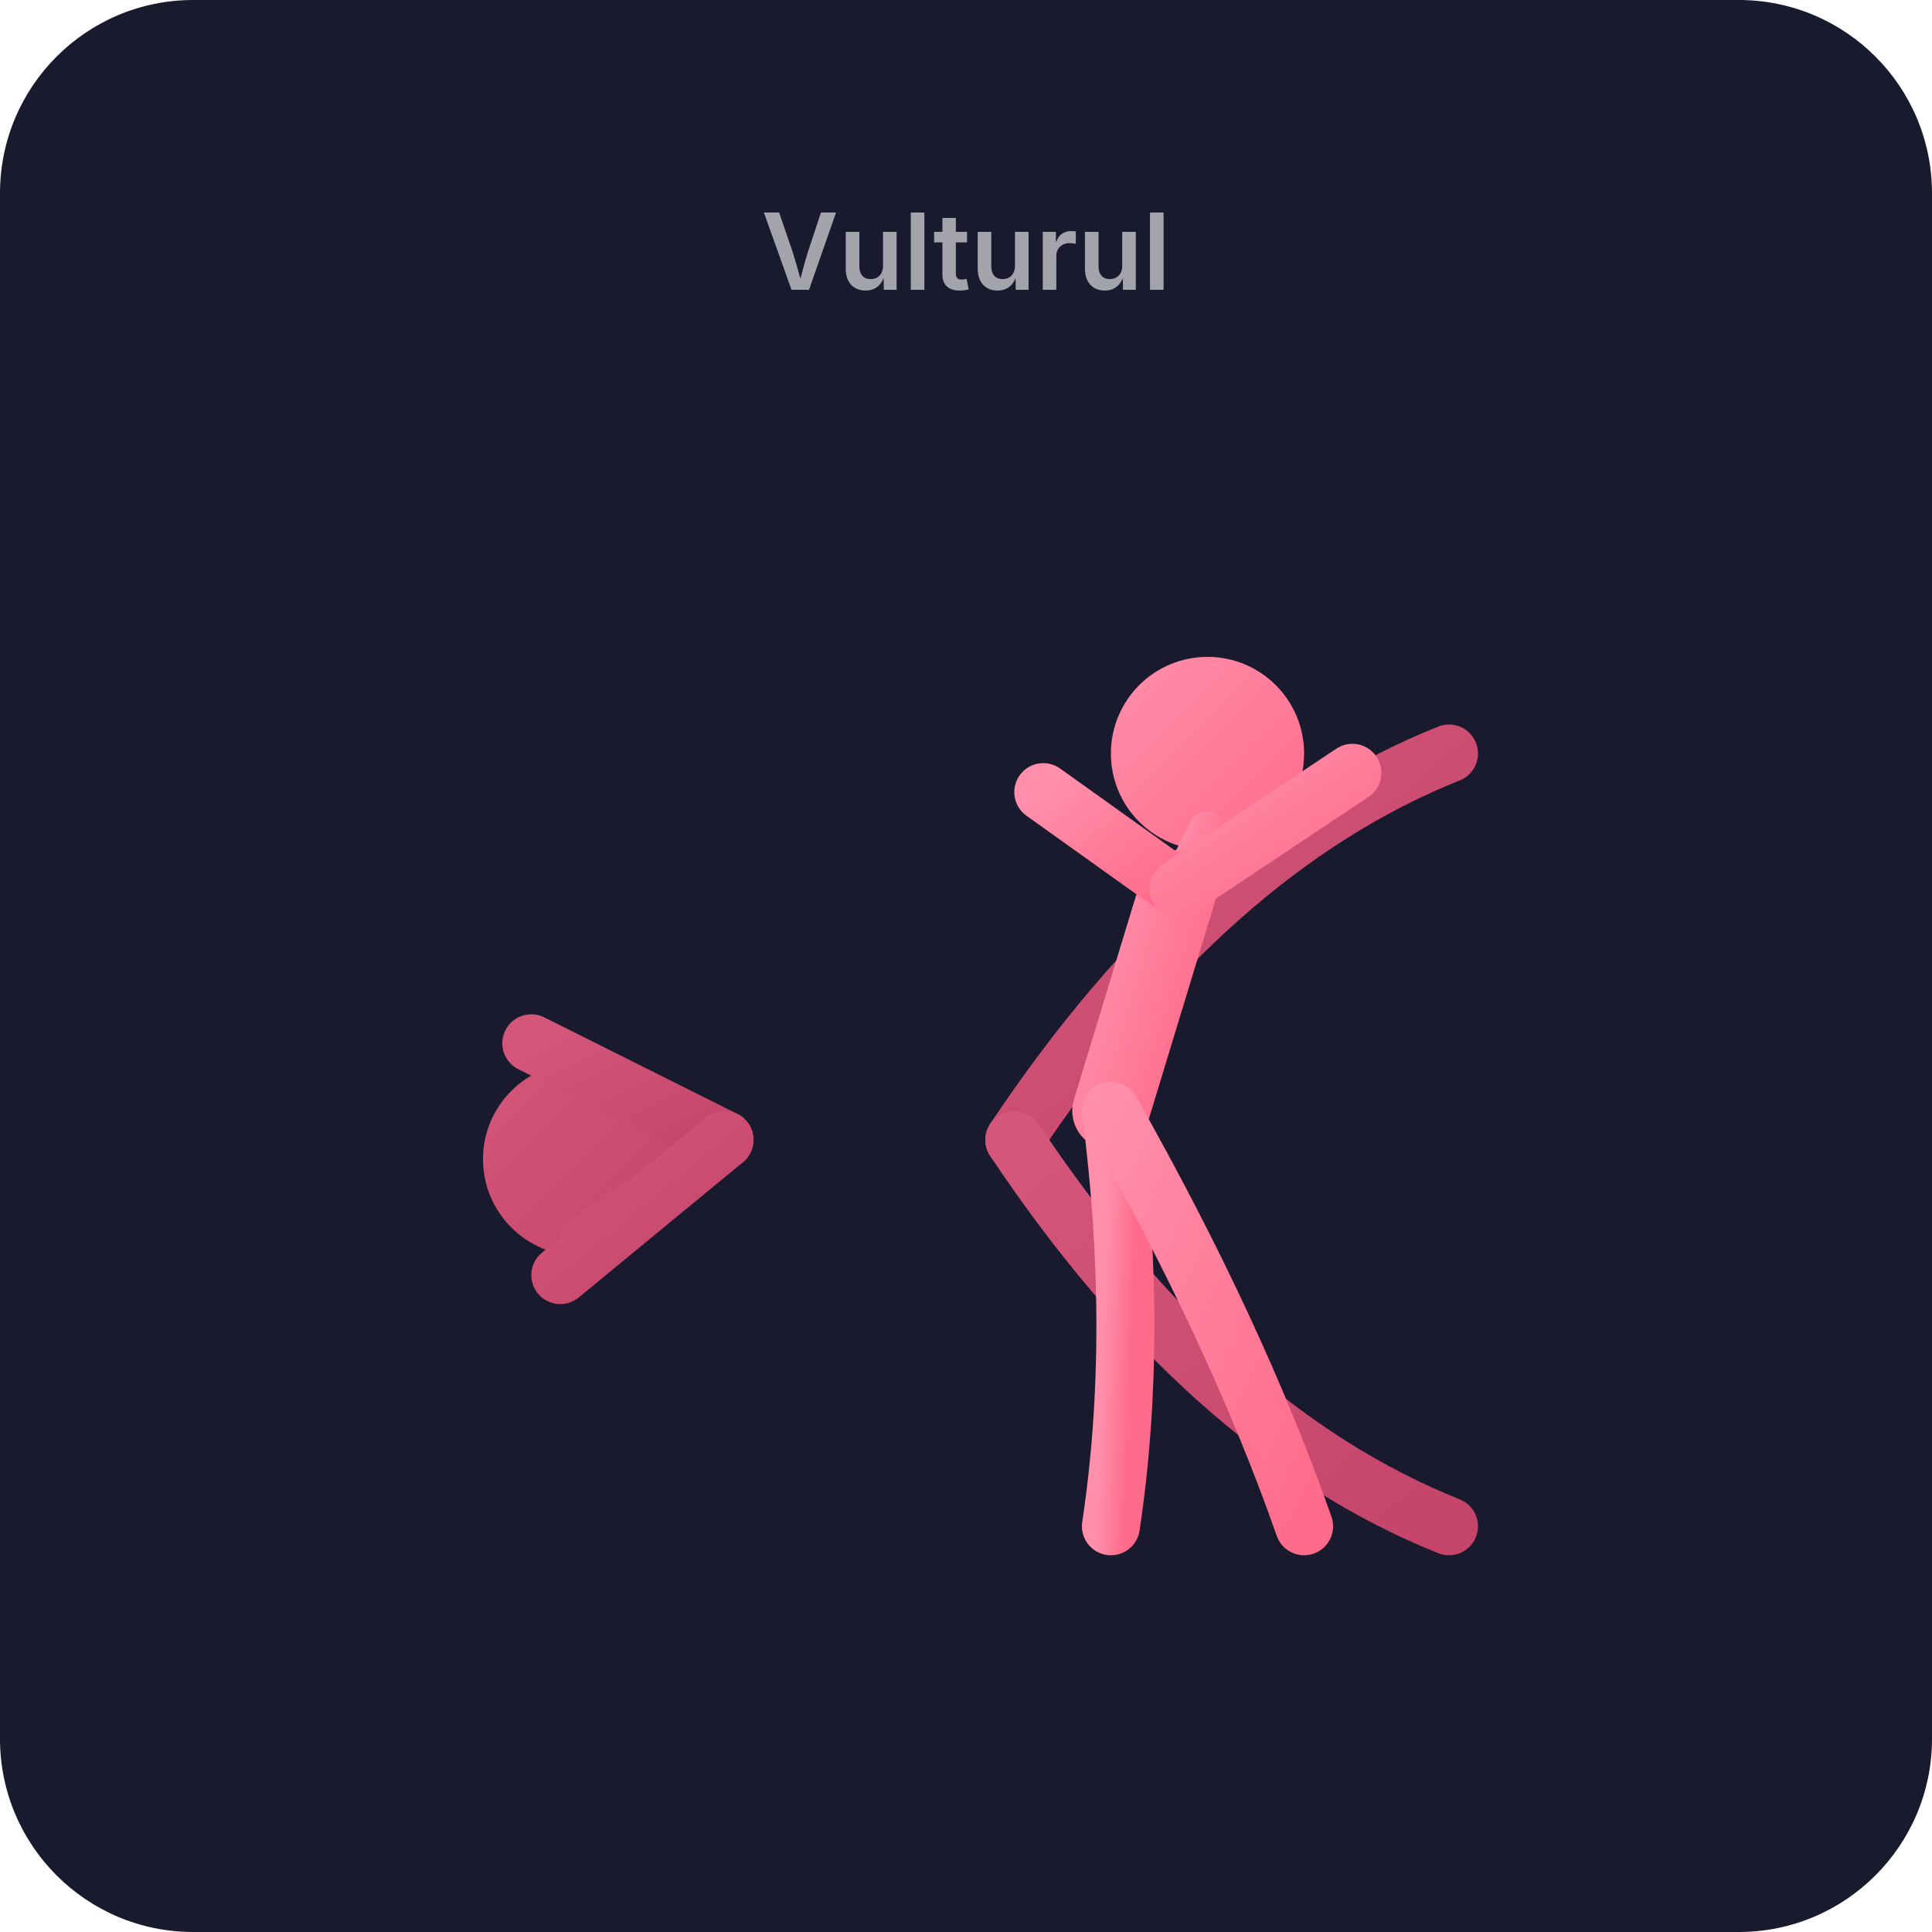
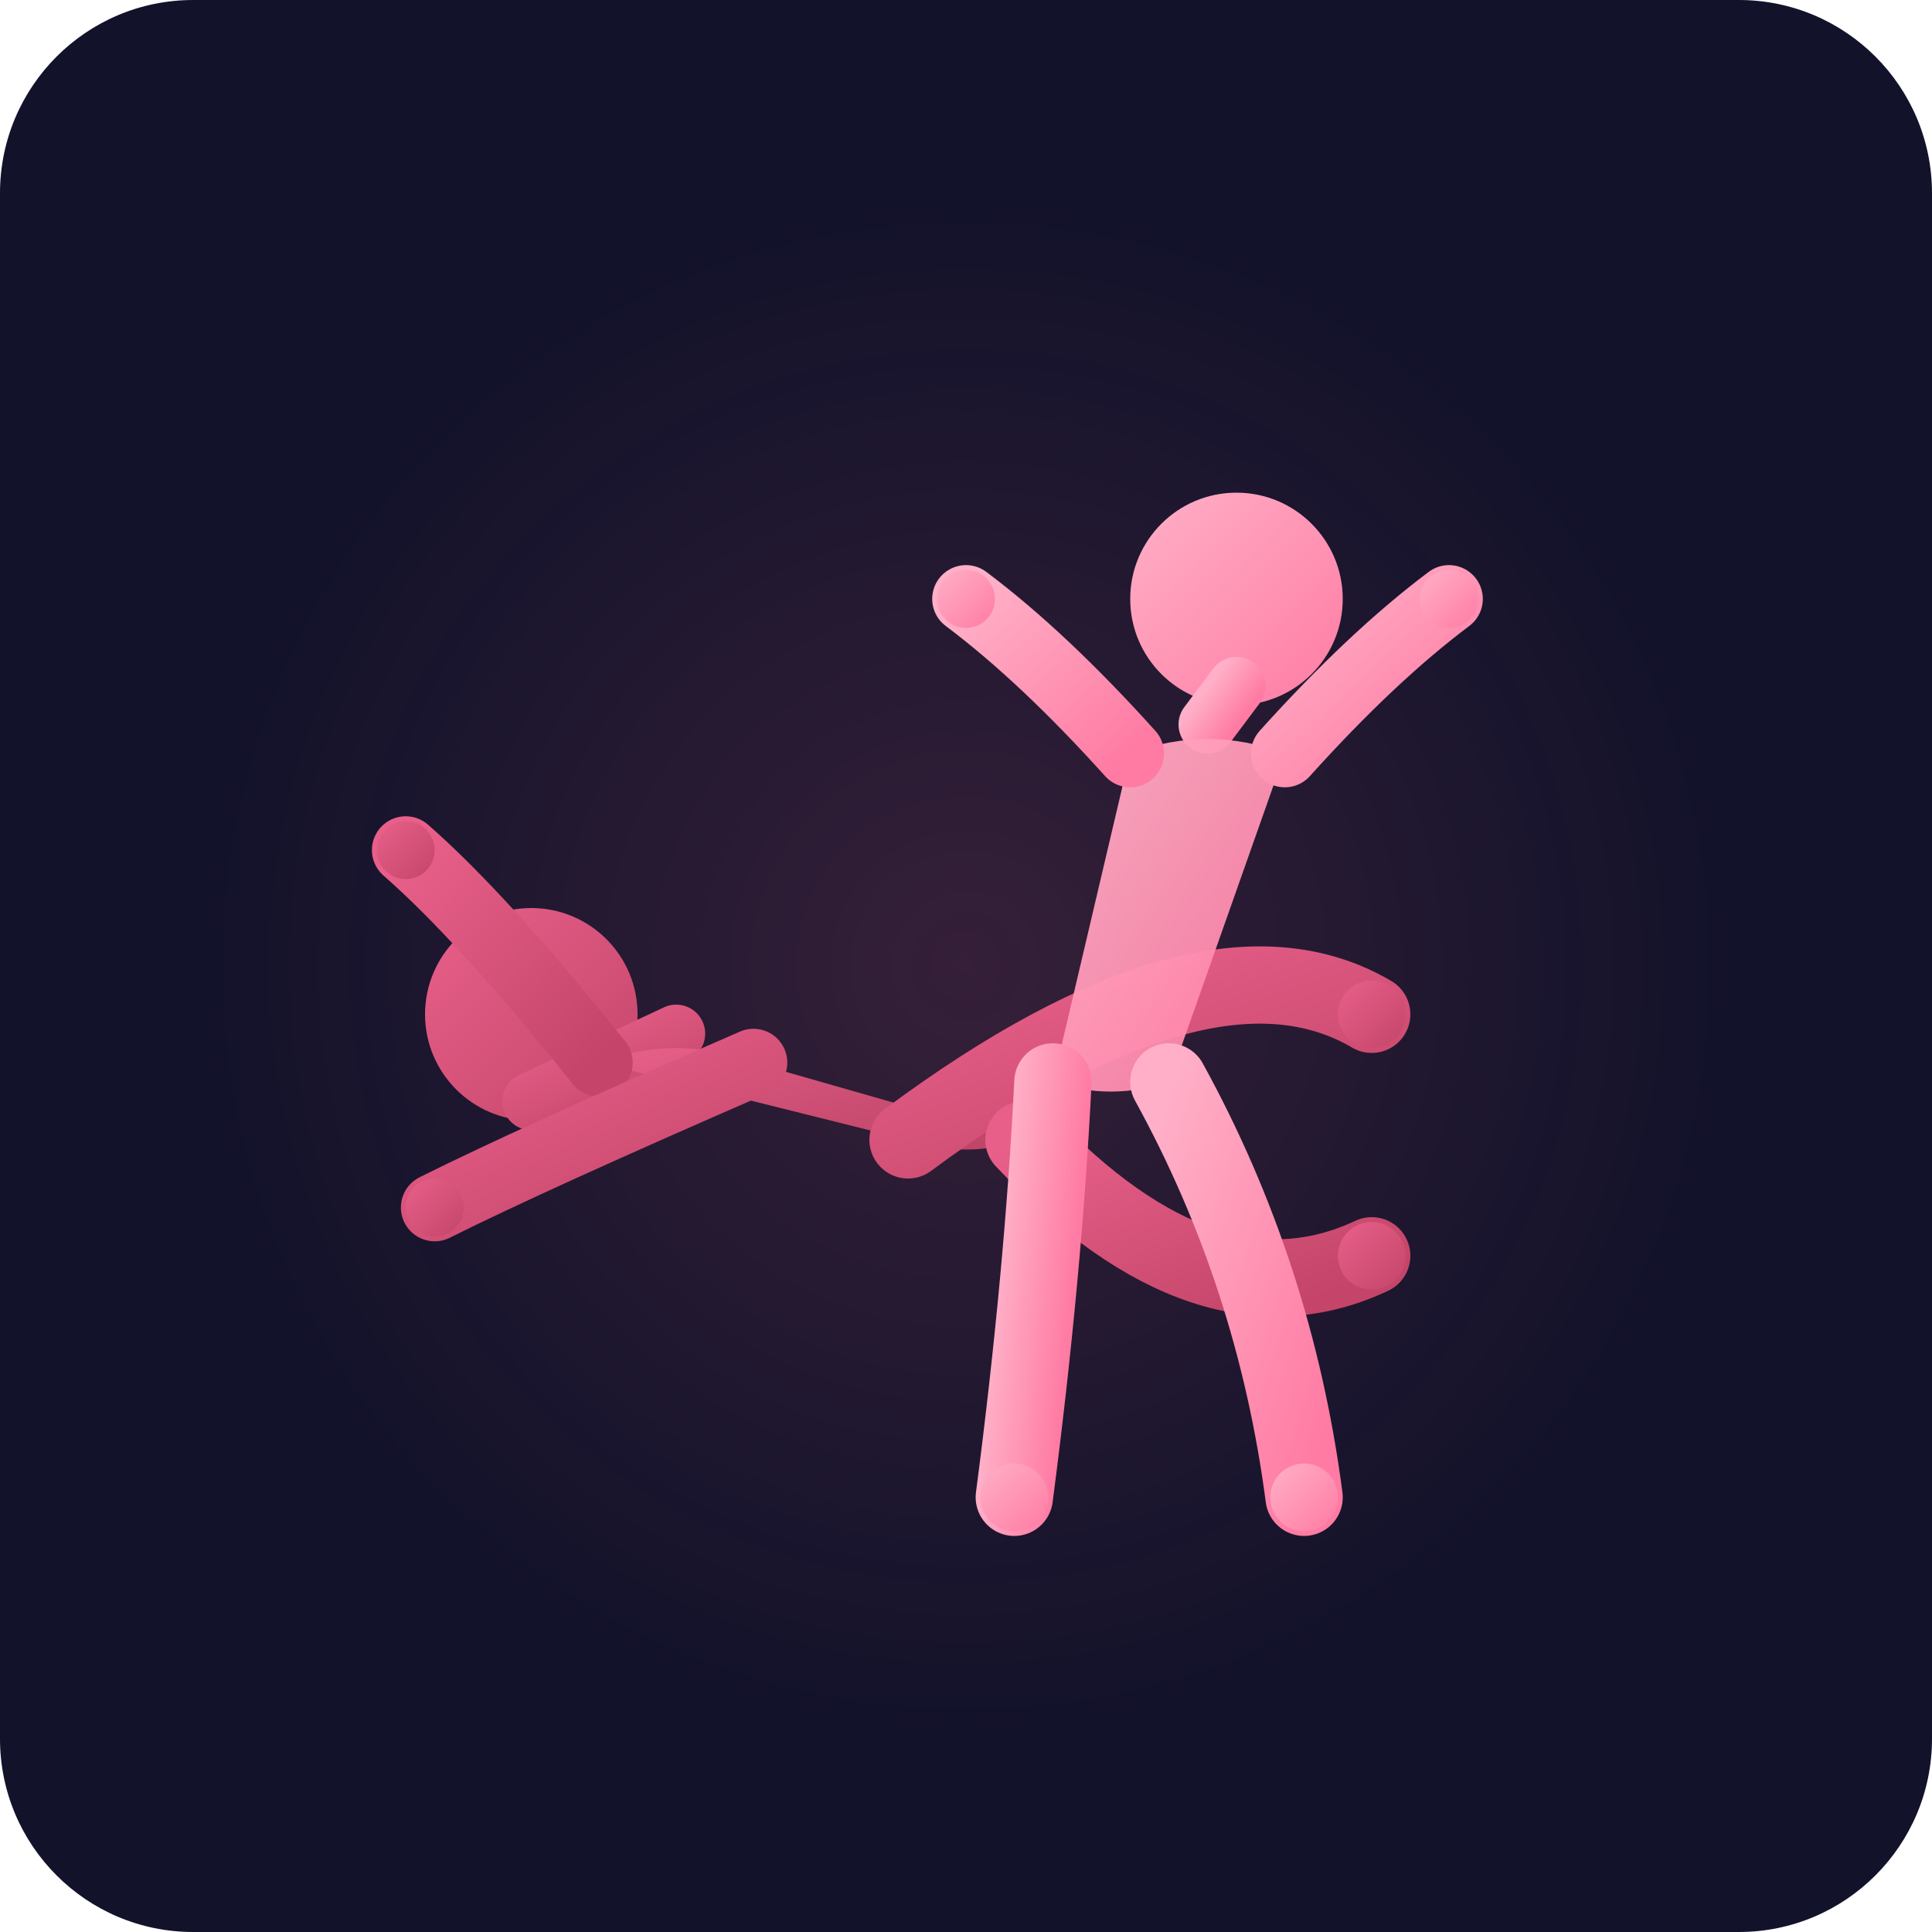
<svg xmlns="http://www.w3.org/2000/svg" viewBox="0 0 200 200" width="200" height="200">
  <defs>
    <linearGradient id="g1" x1="0%" y1="0%" x2="100%" y2="100%">
-       <stop offset="0%" style="stop-color:#FF8FAB;stop-opacity:1" />
-       <stop offset="100%" style="stop-color:#FF6B8A;stop-opacity:1" />
+       <stop offset="0%" style="stop-color:#FFB0C8;stop-opacity:1" />
+       <stop offset="100%" style="stop-color:#FF7BA3;stop-opacity:1" />
    </linearGradient>
    <linearGradient id="g2" x1="0%" y1="0%" x2="100%" y2="100%">
-       <stop offset="0%" style="stop-color:#D4567A;stop-opacity:1" />
+       <stop offset="0%" style="stop-color:#E8608A;stop-opacity:1" />
      <stop offset="100%" style="stop-color:#C44569;stop-opacity:1" />
    </linearGradient>
+     <radialGradient id="glow" cx="50%" cy="50%" r="50%">
+       <stop offset="0%" style="stop-color:#FF6B8A;stop-opacity:0.15" />
+       <stop offset="100%" style="stop-color:#FF6B8A;stop-opacity:0" />
+     </radialGradient>
  </defs>
-   <rect width="200" height="200" fill="#1a1a2e" rx="20" />
-   <text x="100" y="30" text-anchor="middle" fill="rgba(255,255,255,0.6)" font-family="-apple-system, sans-serif" font-size="11" font-weight="600">Vulturul</text>
-   <circle cx="60" cy="120" r="10" fill="url(#g2)" />
-   <line x1="60" y1="128" x2="75" y2="118" stroke="url(#g2)" stroke-width="4" stroke-linecap="round" />
-   <line x1="75" y1="118" x2="105" y2="118" stroke="url(#g2)" stroke-width="8" stroke-linecap="round" />
-   <path d="M75,118 Q65.0,113.0 55,108" fill="none" stroke="url(#g2)" stroke-width="6" stroke-linecap="round" />
-   <path d="M75,118 Q66.5,125.0 58,132" fill="none" stroke="url(#g2)" stroke-width="6" stroke-linecap="round" />
-   <path d="M105,118 Q125,88 150,78" fill="none" stroke="url(#g2)" stroke-width="6" stroke-linecap="round" />
-   <path d="M105,118 Q125,148 150,158" fill="none" stroke="url(#g2)" stroke-width="6" stroke-linecap="round" />
-   <circle cx="125" cy="78" r="10" fill="url(#g1)" />
-   <line x1="125" y1="86" x2="122" y2="92" stroke="url(#g1)" stroke-width="4" stroke-linecap="round" />
-   <line x1="122" y1="92" x2="115" y2="115" stroke="url(#g1)" stroke-width="8" stroke-linecap="round" />
-   <path d="M122,92 Q115.0,87.0 108,82" fill="none" stroke="url(#g1)" stroke-width="6" stroke-linecap="round" />
-   <path d="M122,92 Q131.0,86.0 140,80" fill="none" stroke="url(#g1)" stroke-width="6" stroke-linecap="round" />
-   <path d="M115,115 Q118,138 115,158" fill="none" stroke="url(#g1)" stroke-width="6" stroke-linecap="round" />
-   <path d="M115,115 Q128,138 135,158" fill="none" stroke="url(#g1)" stroke-width="6" stroke-linecap="round" />
+   <rect width="200" height="200" fill="#12122a" rx="20" />
+   <circle cx="100" cy="100" r="80" fill="url(#glow)" />
+   <circle cx="55" cy="105" r="11" fill="url(#g2)" />
+   <line x1="55" y1="114" x2="70.0" y2="107.0" stroke="url(#g2)" stroke-width="6" stroke-linecap="round" />
+   <path d="M62,110 Q70.0,107 78,110               L106,118 Q100.0,120 94,118 Z" fill="url(#g2)" opacity="0.95" />
+   <path d="M62,110 Q50,95 42,88" fill="none" stroke="url(#g2)" stroke-width="7" stroke-linecap="round" />
+   <circle cx="42" cy="88" r="3.0" fill="url(#g2)" />
+   <path d="M78,110 Q55,120 45,125" fill="none" stroke="url(#g2)" stroke-width="7" stroke-linecap="round" />
+   <circle cx="45" cy="125" r="3.0" fill="url(#g2)" />
+   <path d="M94,118 Q125,95 142,105" fill="none" stroke="url(#g2)" stroke-width="8" stroke-linecap="round" />
+   <circle cx="142" cy="105" r="3.5" fill="url(#g2)" />
+   <path d="M106,118 Q125,138 142,130" fill="none" stroke="url(#g2)" stroke-width="8" stroke-linecap="round" />
+   <circle cx="142" cy="130" r="3.5" fill="url(#g2)" />
+   <circle cx="128" cy="62" r="11" fill="url(#g1)" />
+   <line x1="128" y1="71" x2="125.0" y2="75.0" stroke="url(#g1)" stroke-width="6" stroke-linecap="round" />
+   <path d="M117,78 Q125.0,75 133,78               L121,112 Q115.0,114 109,112 Z" fill="url(#g1)" opacity="0.95" />
+   <path d="M117,78 Q108,68 100,62" fill="none" stroke="url(#g1)" stroke-width="7" stroke-linecap="round" />
+   <circle cx="100" cy="62" r="3.0" fill="url(#g1)" />
+   <path d="M133,78 Q142,68 150,62" fill="none" stroke="url(#g1)" stroke-width="7" stroke-linecap="round" />
+   <circle cx="150" cy="62" r="3.0" fill="url(#g1)" />
+   <path d="M109,112 Q108,132 105,155" fill="none" stroke="url(#g1)" stroke-width="8" stroke-linecap="round" />
+   <circle cx="105" cy="155" r="3.5" fill="url(#g1)" />
+   <path d="M121,112 Q132,132 135,155" fill="none" stroke="url(#g1)" stroke-width="8" stroke-linecap="round" />
+   <circle cx="135" cy="155" r="3.5" fill="url(#g1)" />
</svg>
